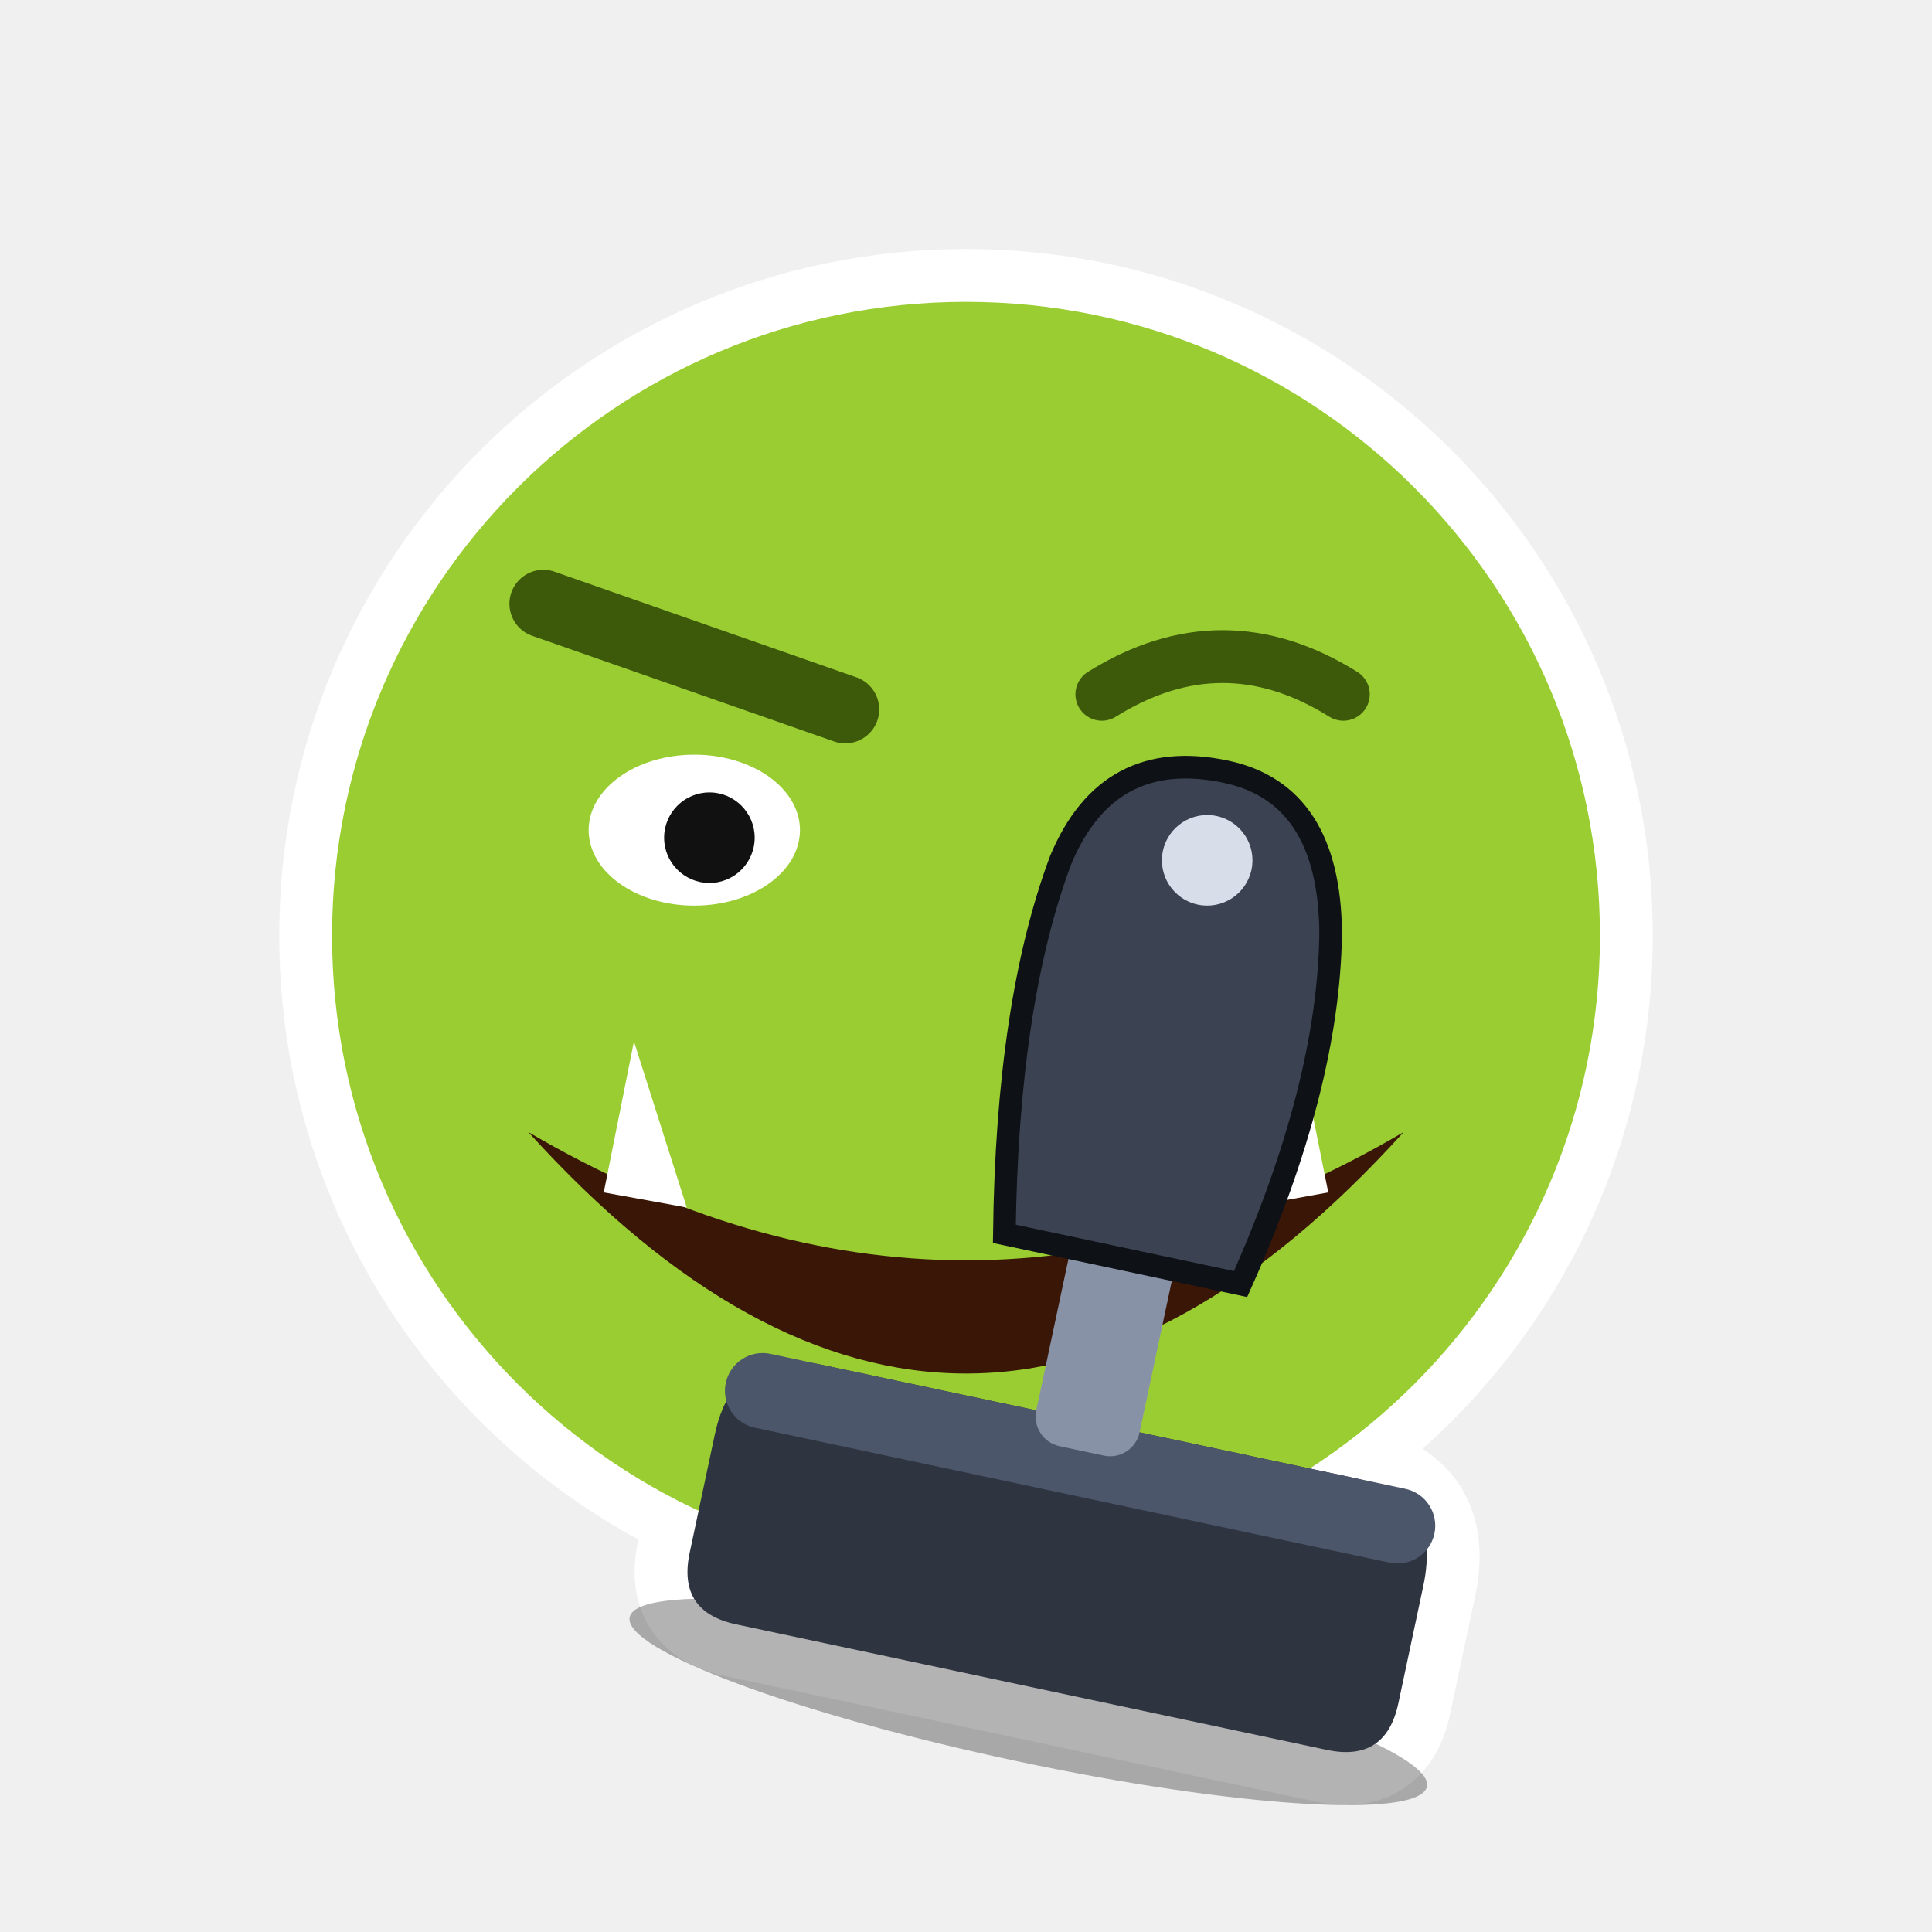
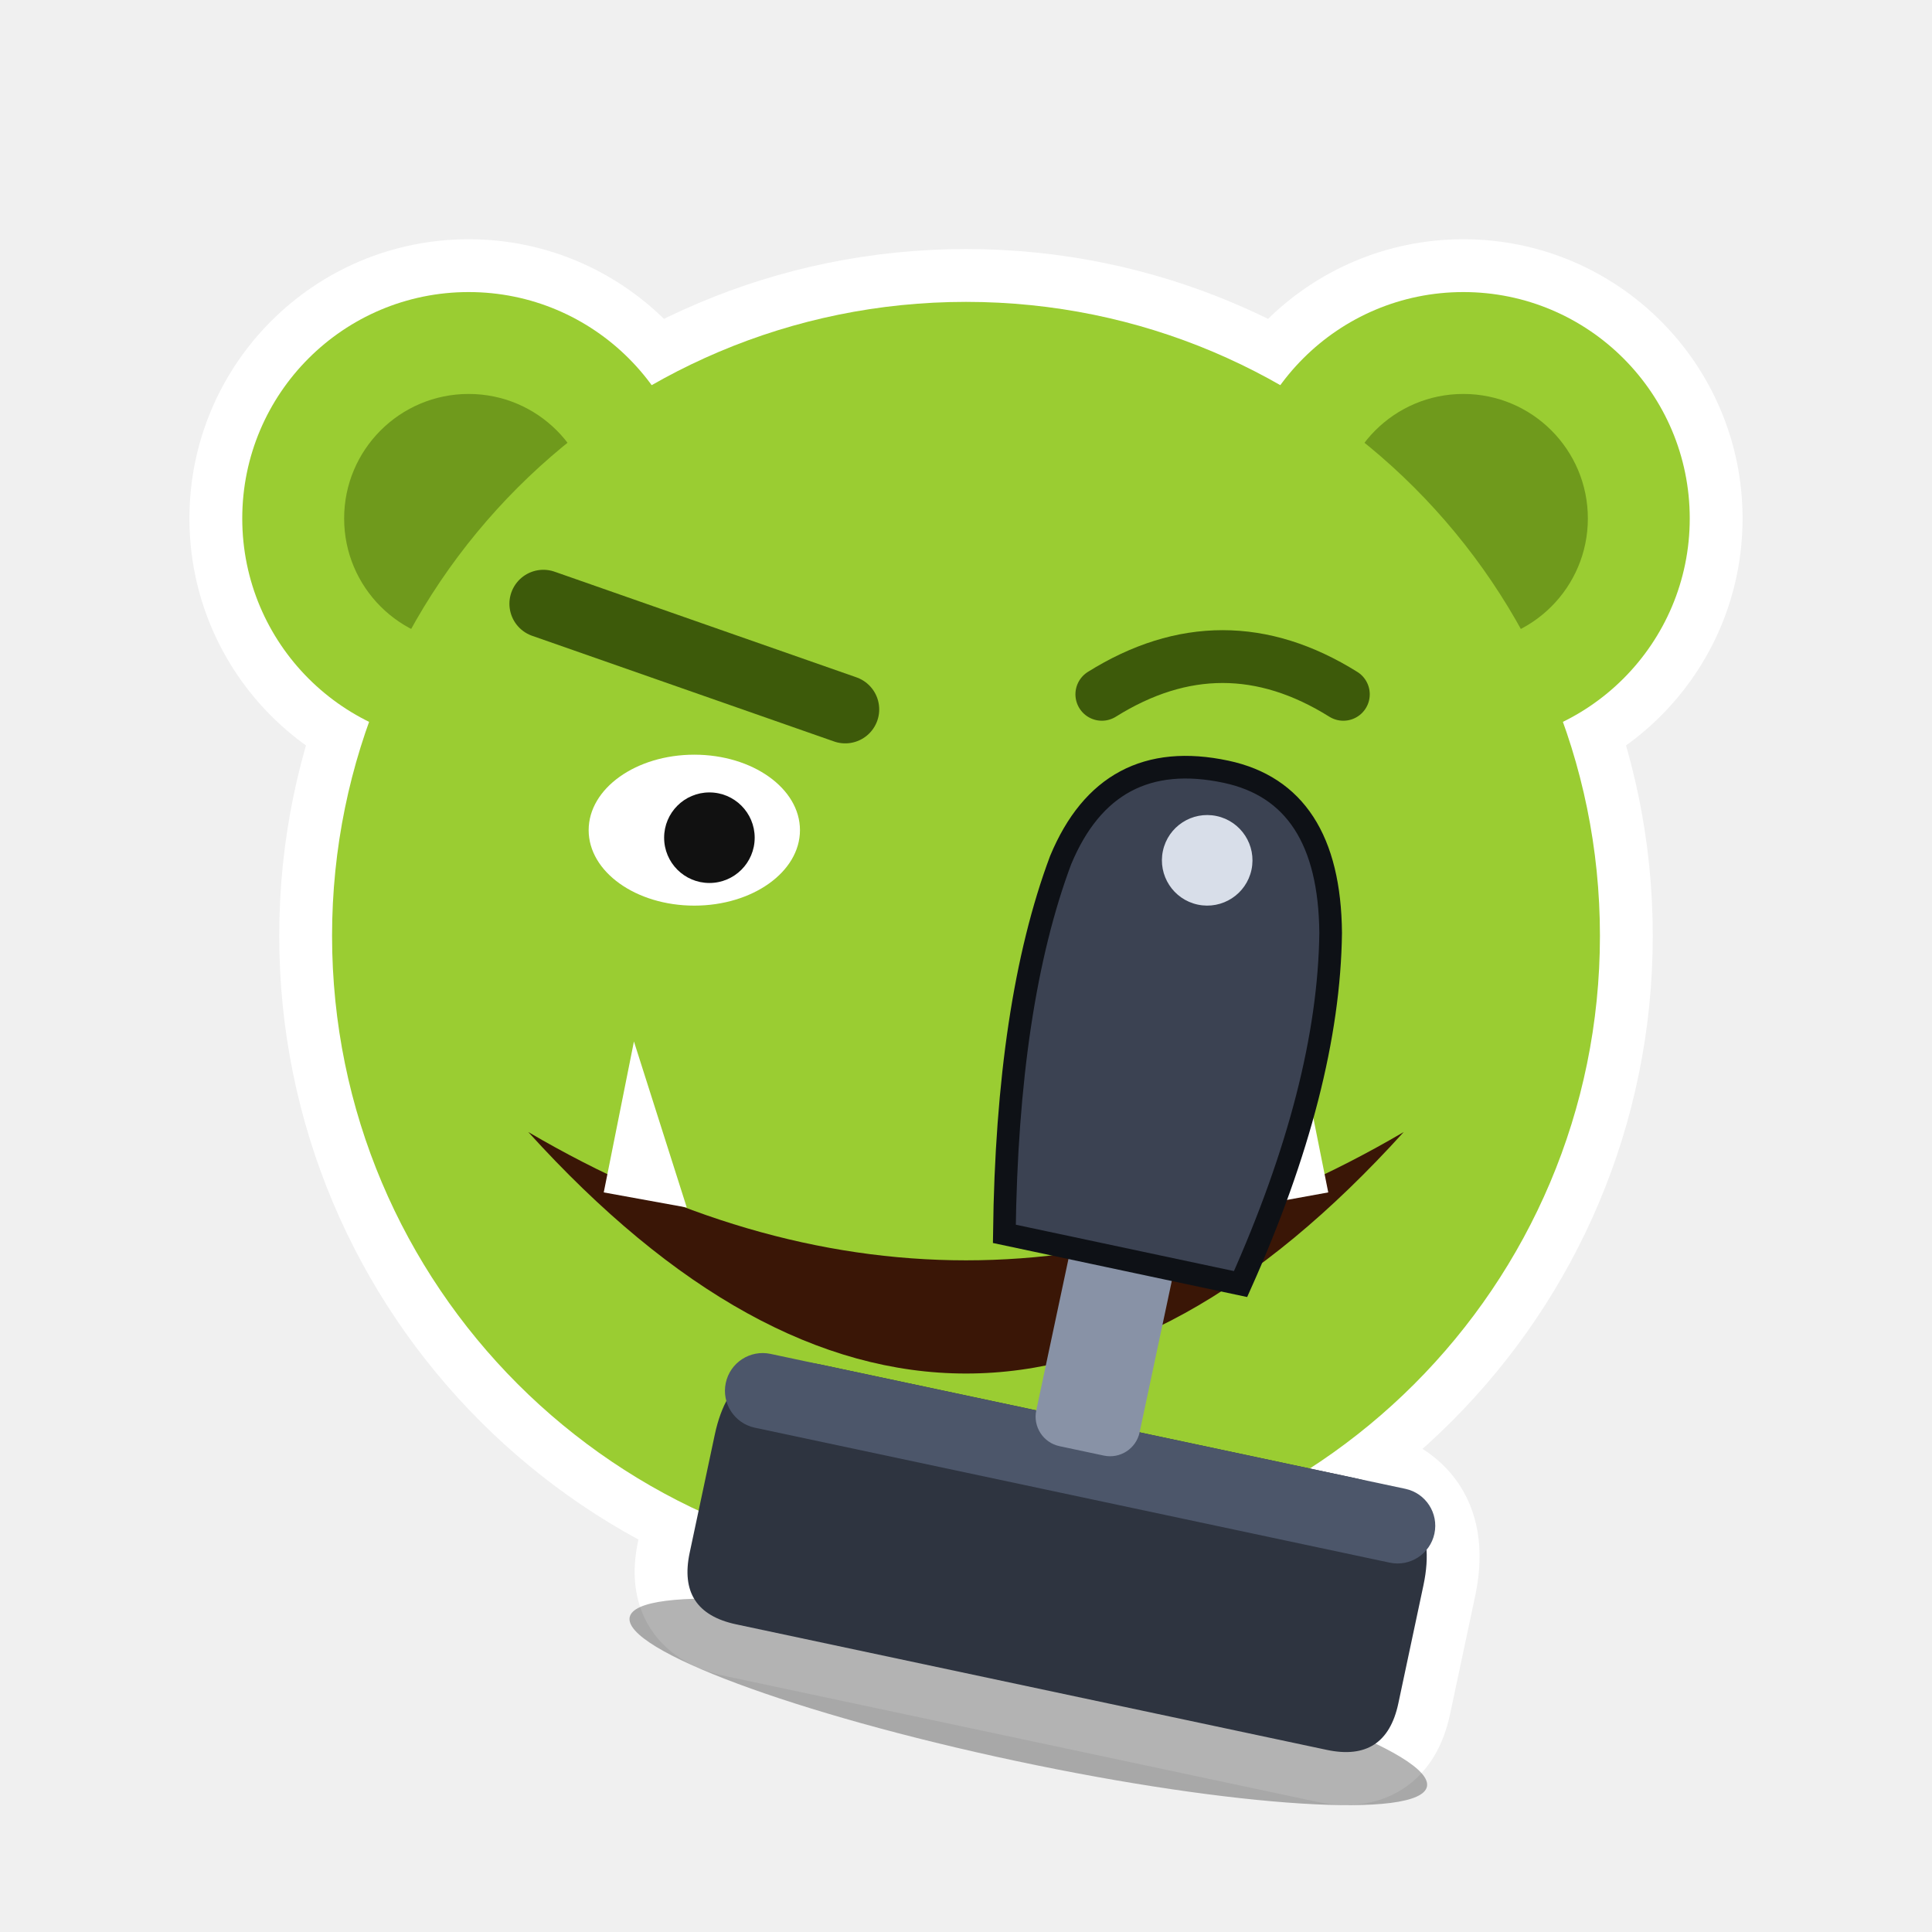
<svg xmlns="http://www.w3.org/2000/svg" viewBox="0 0 256 256">
  <g stroke="#fff" stroke-width="14" stroke-linejoin="round" fill="#fff">
    <circle cx="128" cy="124" r="84" />
+     <circle cx="62.1" cy="68.7" r="30" />
+     <circle cx="193.9" cy="68.7" r="30" />
    <g transform="translate(12.0 -12.1) rotate(12 128 220) translate(256 0) scale(-1 1)">
      <path d="M80 212q0-12 12-12h72q12 0 12 12v16q0 8-8 8H88q-8 0-8-8z" />
      <path d="M112 178q-6-28-2-48q4-18 18-18q16 0 19 16q3 20-3 50z" />
    </g>
  </g>
+   <circle cx="62.1" cy="68.7" r="30" fill="#9acd32" />
+   <circle cx="62.1" cy="68.7" r="16.5" fill="#6f9a1c" />
+   <circle cx="193.9" cy="68.7" r="30" fill="#9acd32" />
+   <circle cx="193.9" cy="68.7" r="16.5" fill="#6f9a1c" />
  <circle cx="128" cy="124" r="84" fill="#9acd32" />
  <path d="M72 80l40 14" stroke="#3d5a0a" stroke-width="9" stroke-linecap="round" />
  <ellipse cx="92" cy="110" rx="14" ry="10" fill="#fff" />
  <circle cx="94" cy="111" r="6" fill="#111" />
  <path d="M146 92q16-10 32 0" stroke="#3d5a0a" stroke-width="7" fill="none" stroke-linecap="round" />
  <path d="M70 150q58 64 116 0q-58 34-116 0z" fill="#3a1606" />
  <path d="M80 158l4-20 7 22z M176 158l-4-20-7 22z" fill="#fff" />
  <g transform="translate(12.0 -12.1) rotate(12 128 220) translate(256 0) scale(-1 1)">
    <g>
      <ellipse cx="128" cy="238" rx="54" ry="8" fill="#000" opacity=".3" />
      <path d="M80 212q0-12 12-12h72q12 0 12 12v16q0 8-8 8H88q-8 0-8-8z" fill="#2e3440" />
      <rect x="80" y="200" width="96" height="10" rx="5" fill="#4c566a" />
      <rect x="121" y="166" width="14" height="38" rx="4" fill="#8892a6" />
      <path d="M112 178q-6-28-2-48q4-18 18-18q16 0 19 16q3 20-3 50z" fill="#3b4252" stroke="#0e1116" stroke-width="3" />
      <circle cx="128" cy="124" r="6" fill="#d8dee9" />
    </g>
  </g>
</svg>
